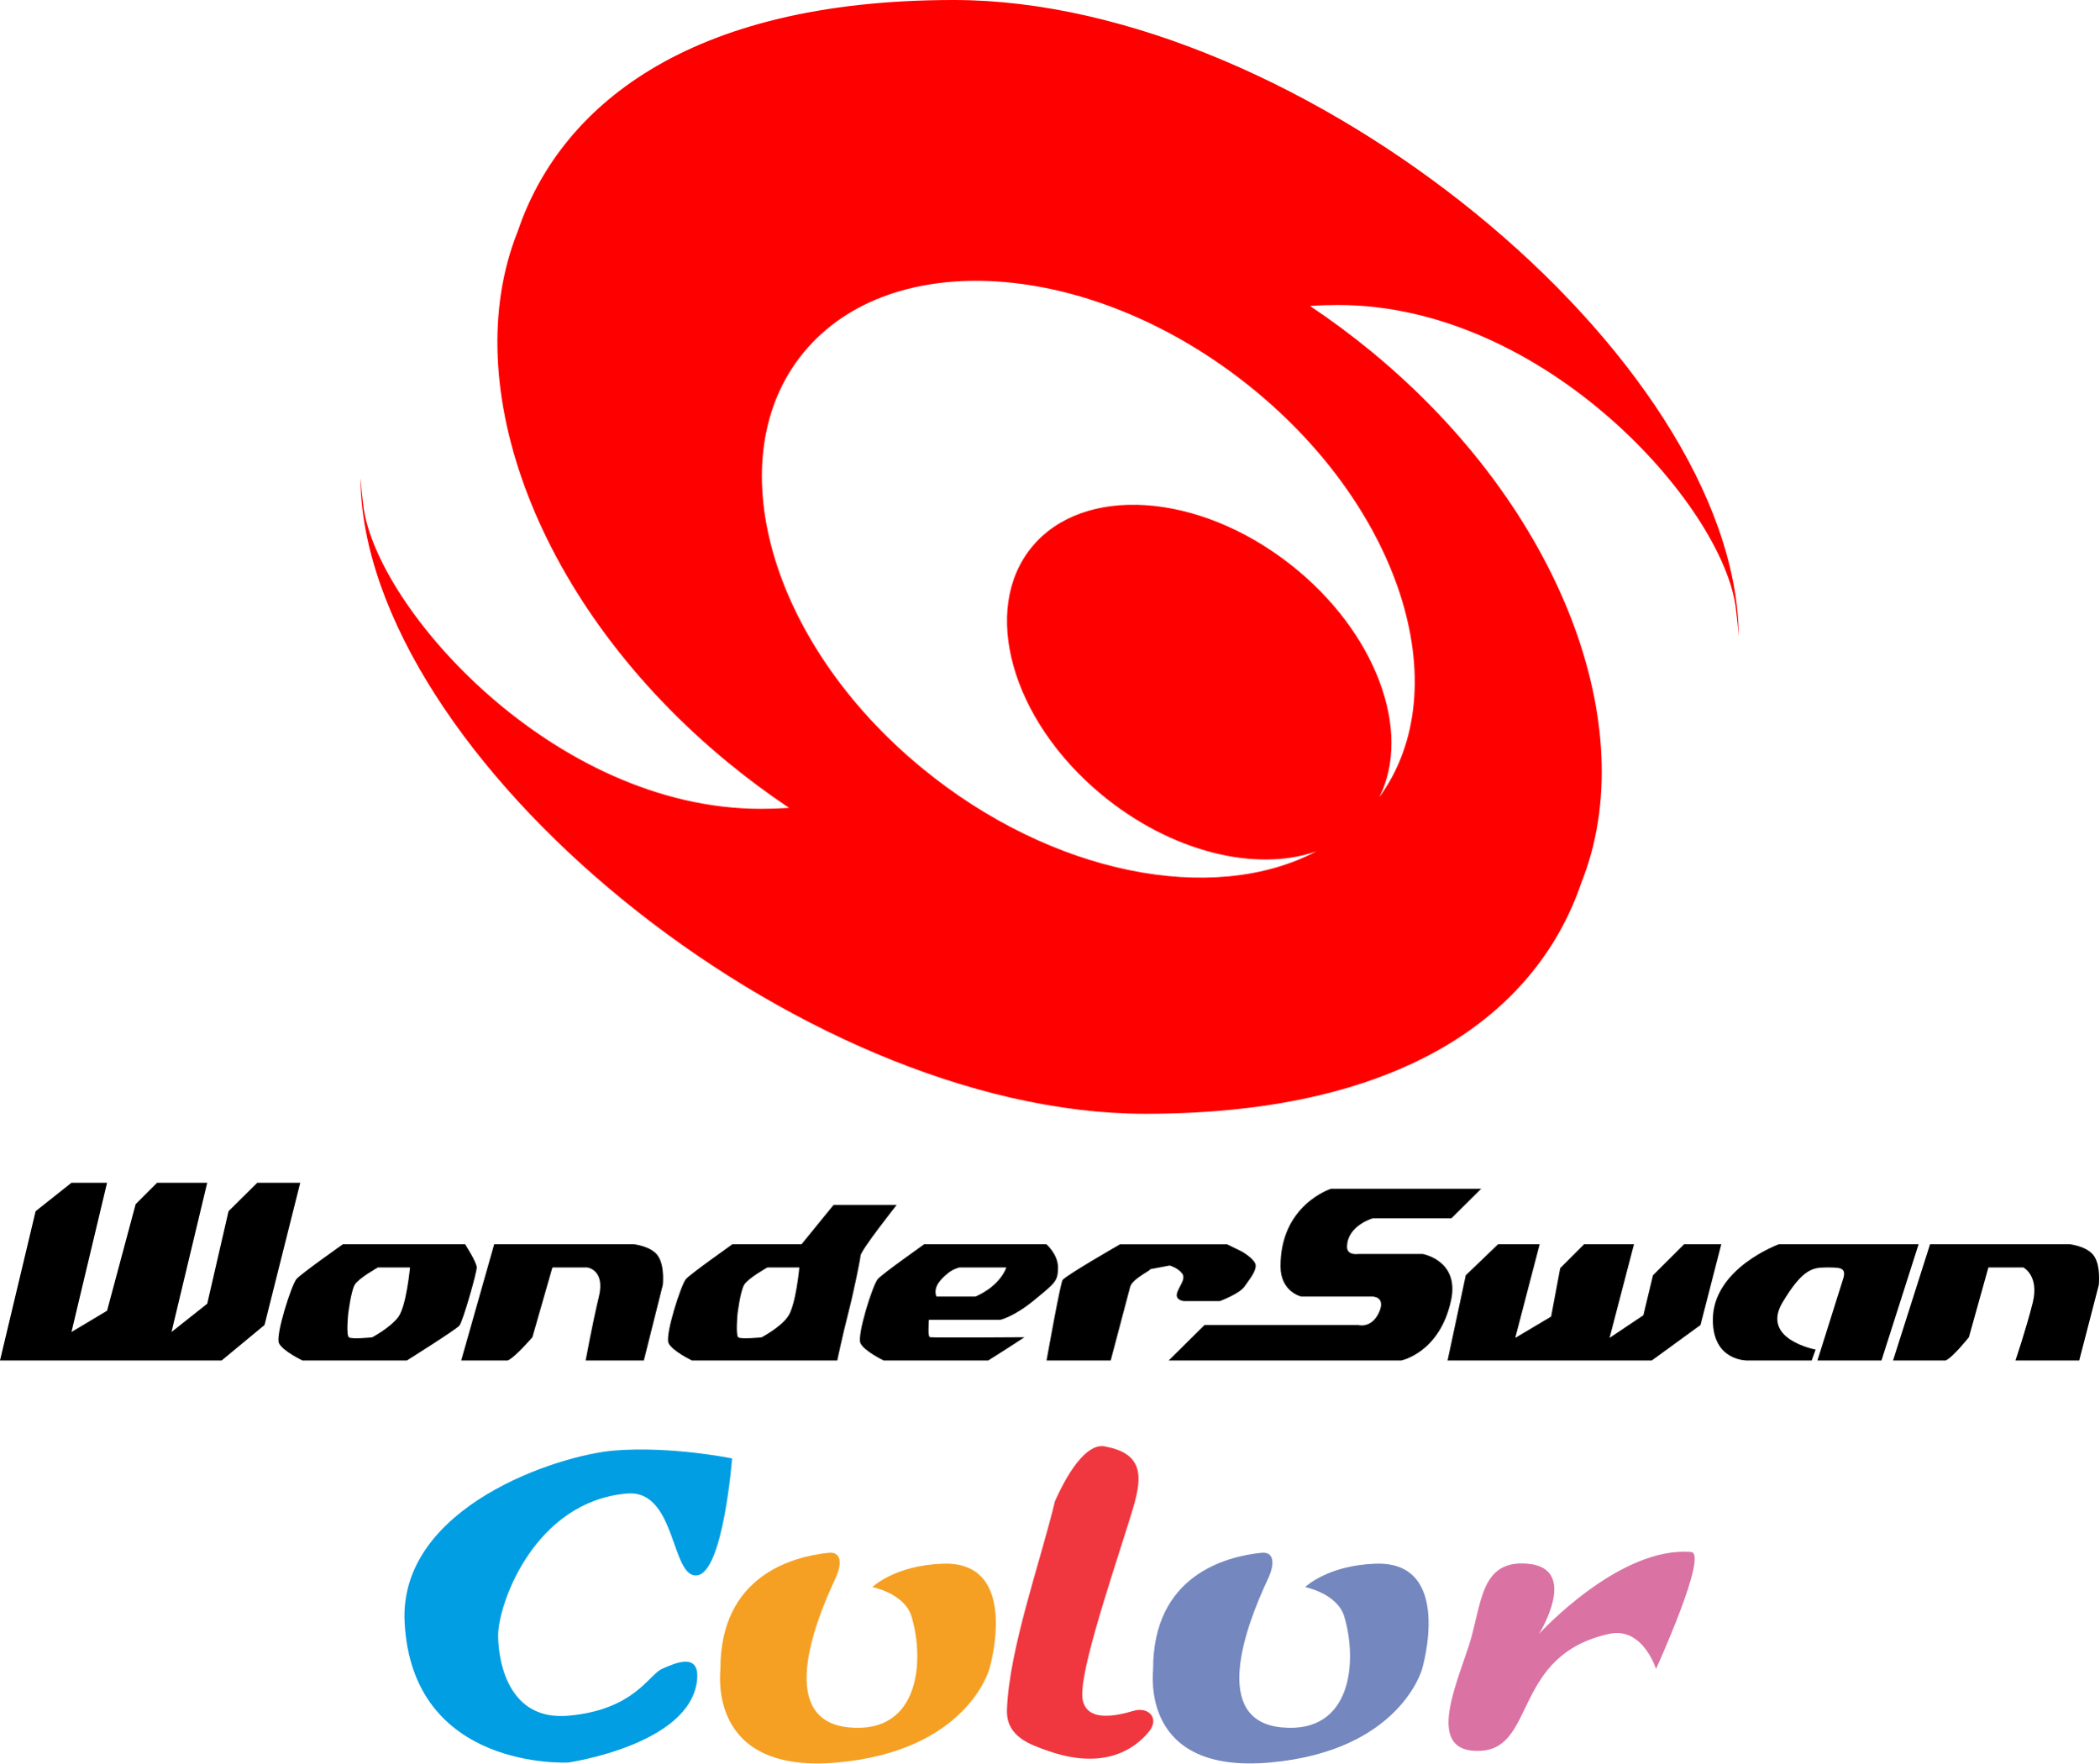
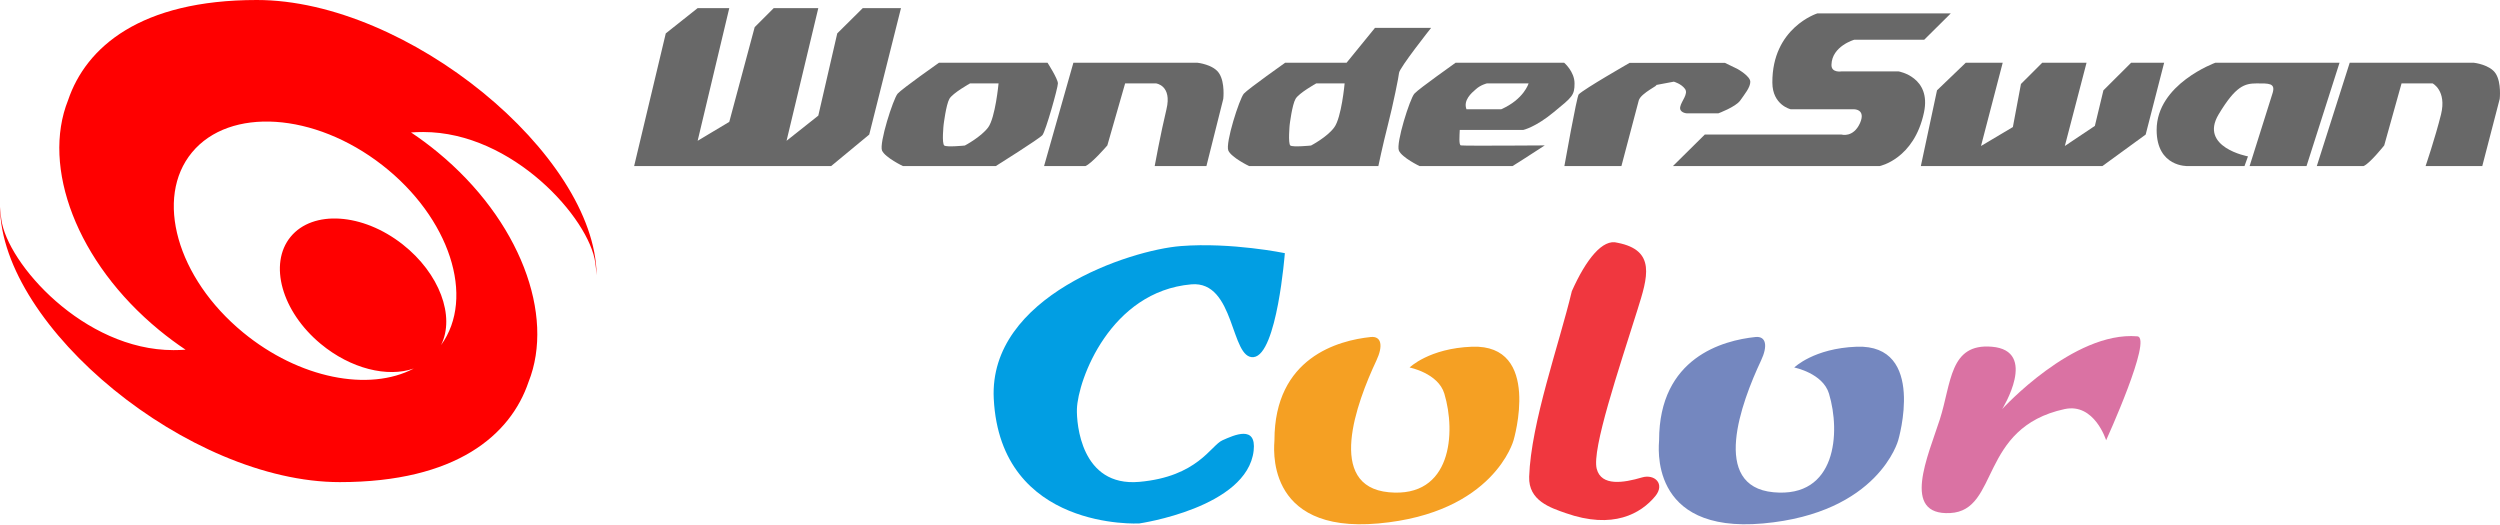
- <svg xmlns="http://www.w3.org/2000/svg" version="1.1" id="Layer_1" x="0px" y="0px" width="566.93px" height="476.302px" viewBox="0 0 566.93 476.302" enable-background="new 0 0 566.93 476.302" xml:space="preserve">
+ <svg xmlns="http://www.w3.org/2000/svg" version="1.1" id="Layer_1" x="0px" y="0px" width="759.604px" height="159.302px" viewBox="-90.674 86 759.604 159.302" enable-background="new -90.674 86 759.604 159.302" xml:space="preserve">
  <g>
-     <path fill="#FF0000" d="M353.804,82.639c2.508-0.181,5.044-0.261,7.611-0.261c55.905,0,103.775,54.109,107.368,81.677   c0.382,2.878,0.641,5.464,0.82,7.671C468.853,96.597,351.679,0,257.599,0c-72.711,0-106.604,29.441-117.785,62.493   c-16.667,41.706,5.334,101.141,56.786,143.447c5.385,4.422,10.901,8.513,16.517,12.264c-2.517,0.17-5.044,0.26-7.601,0.26   c-55.904,0-103.787-54.12-107.377-81.686c-0.372-2.878-0.643-5.455-0.813-7.671c0.743,75.127,117.926,171.724,211.997,171.724   c72.711,0,106.604-29.431,117.795-62.493c16.656-41.705-5.334-101.129-56.796-143.447C364.946,90.471,359.42,86.389,353.804,82.639   z M249.015,207.454c-41.404-34.034-55.343-84.053-31.878-112.371c23.495-28.357,76.3-25.089,118.718,7.942   c42.086,32.79,58.281,82.568,36.672,112.301c8.945-17.889-0.924-44.724-23.957-62.834c-24.978-19.634-56.074-21.58-69.913-4.723   c-13.819,16.836-5.605,46.559,18.781,66.795c18.782,15.582,41.744,21.099,58.081,15.383   C327.681,244.627,284.062,236.273,249.015,207.454z" />
+     <path fill="#FF0000" d="M34.216,126.241c1.222-0.088,2.456-0.127,3.706-0.127c27.223,0,50.532,26.348,52.282,39.772   c0.186,1.401,0.312,2.661,0.399,3.735C90.238,133.037,33.181,86-12.63,86c-35.406,0-51.91,14.336-57.354,30.431   c-8.116,20.308,2.598,49.249,27.652,69.85c2.622,2.153,5.308,4.146,8.042,5.972c-1.226,0.083-2.456,0.126-3.701,0.126   c-27.222,0-50.538-26.353-52.286-39.776c-0.181-1.401-0.313-2.656-0.396-3.735c0.362,36.583,57.423,83.619,103.23,83.619   c35.406,0,51.909-14.331,57.359-30.43c8.11-20.308-2.597-49.244-27.656-69.851C39.642,130.054,36.951,128.066,34.216,126.241z    M-16.81,187.018c-20.162-16.572-26.949-40.929-15.523-54.718c11.44-13.808,37.154-12.217,57.809,3.867   c20.493,15.967,28.379,40.206,17.857,54.685c4.355-8.711-0.45-21.778-11.666-30.597c-12.163-9.561-27.305-10.508-34.043-2.3   c-6.729,8.198-2.729,22.671,9.145,32.525c9.146,7.588,20.327,10.274,28.283,7.491C21.495,205.119,0.256,201.051-16.81,187.018z" />
    <g>
-       <path fill="#F0373F" d="M298.795,390.762c-4.492-1.324-9.556,5.023-13.879,14.71c-3.851,16.146-12.414,39.95-12.965,56.376    c-0.25,7.29,6.479,9.426,11.051,11.04c14.47,5.104,22.933,0.11,27.243-5.104c3.1-3.74-0.179-6.859-4.02-5.715    c-5.556,1.643-12.344,2.758-13.747-2.608c-1.544-5.915,6.688-30.224,12.373-48.324    C307.959,401.259,310.587,393.057,298.795,390.762z" />
-       <path fill="#F5A023" d="M223.817,419.4c-9.796,1.013-29.261,6.196-29.261,31.376c0,1.185-3.55,28.43,31.587,25.271    c35.148-3.159,41.064-25.271,41.064-25.271s8.693-29.22-12.636-28.428c-13.016,0.481-18.952,6.317-18.952,6.317    s8.684,1.705,10.559,7.941c3.56,11.823,2.247,31.77-16.876,29.963c-19.192-1.813-9.817-27.166-3.77-40.021    C227.619,422.128,227.106,419.06,223.817,419.4z" />
-       <path fill="#7487BF" d="M340.691,419.4c-9.797,1.013-29.262,6.196-29.262,31.376c0,1.185-3.549,28.43,31.587,25.271    c35.147-3.159,41.065-25.271,41.065-25.271s8.692-29.22-12.636-28.428c-13.016,0.481-18.951,6.317-18.951,6.317    s8.682,1.705,10.557,7.941c3.561,11.823,2.247,31.77-16.876,29.963c-19.193-1.813-9.818-27.166-3.771-40.021    C344.493,422.128,343.98,419.06,340.691,419.4z" />
-       <path fill="#019EE3" d="M109.271,438.143c-1.574-31.197,41.515-45.195,56.858-46.379c15.353-1.194,31.588,2.155,31.588,2.155    s-2.367,30.796-9.477,31.588c-7.099,0.792-5.525-23.296-18.953-22.111c-24.588,2.166-34.455,28.97-34.747,37.904    c-0.129,4.321,1.194,23.685,18.953,22.111c17.769-1.586,21.72-11.061,25.27-12.636c3.559-1.585,10.368-4.703,9.476,3.159    c-1.965,17.367-34.746,22.111-34.746,22.111S111.317,478.372,109.271,438.143z" />
-       <path fill="#DA72A3" d="M399.876,472.888c-15.004,0.792-6.711-17.378-3.159-28.429c3.559-11.062,2.907-23.184,15.793-22.11    c14.249,1.174,3.158,18.952,3.158,18.952s21.641-23.735,41.063-22.11c4.743,0.39-9.477,31.586-9.477,31.586    s-3.551-11.451-12.634-9.475C408.508,446.977,414.885,472.096,399.876,472.888z" />
+       <path fill="#F0373F" d="M400.795,159.762c-4.492-1.324-9.556,5.023-13.879,14.709c-3.852,16.146-12.414,39.951-12.965,56.377    c-0.25,7.289,6.479,9.426,11.051,11.039c14.471,5.105,22.934,0.111,27.243-5.104c3.1-3.74-0.179-6.859-4.021-5.715    c-5.556,1.643-12.344,2.758-13.746-2.607c-1.545-5.916,6.688-30.225,12.373-48.324    C409.959,170.258,412.587,162.057,400.795,159.762z" />
+       <path fill="#F5A023" d="M325.816,188.401c-9.795,1.012-29.26,6.195-29.26,31.375c0,1.186-3.551,28.43,31.586,25.271    c35.148-3.16,41.064-25.271,41.064-25.271s8.693-29.221-12.636-28.428c-13.017,0.48-18.952,6.316-18.952,6.316    s8.684,1.705,10.559,7.941c3.561,11.822,2.247,31.77-16.876,29.963c-19.192-1.813-9.817-27.166-3.77-40.021    C329.619,191.127,329.105,188.059,325.816,188.401z" />
+       <path fill="#7487BF" d="M442.691,188.401c-9.797,1.012-29.263,6.195-29.263,31.375c0,1.186-3.549,28.43,31.587,25.271    c35.147-3.16,41.065-25.271,41.065-25.271s8.692-29.221-12.636-28.428c-13.017,0.48-18.951,6.316-18.951,6.316    s8.682,1.705,10.557,7.941c3.562,11.822,2.247,31.77-16.876,29.963c-19.192-1.813-9.817-27.166-3.771-40.021    C446.493,191.127,445.98,188.059,442.691,188.401z" />
+       <path fill="#019EE3" d="M211.271,207.143c-1.574-31.197,41.515-45.195,56.857-46.379c15.354-1.194,31.588,2.154,31.588,2.154    s-2.367,30.797-9.477,31.588c-7.1,0.793-5.525-23.295-18.953-22.109c-24.588,2.166-34.455,28.969-34.747,37.902    c-0.129,4.322,1.194,23.686,18.953,22.111c17.769-1.586,21.72-11.061,25.27-12.635c3.56-1.586,10.368-4.703,9.477,3.158    c-1.966,17.367-34.746,22.111-34.746,22.111S213.316,247.372,211.271,207.143z" />
+       <path fill="#DA72A3" d="M501.876,241.887c-15.004,0.793-6.711-17.377-3.159-28.428c3.56-11.063,2.907-23.184,15.793-22.111    c14.249,1.176,3.158,18.953,3.158,18.953s21.641-23.734,41.063-22.109c4.743,0.389-9.477,31.586-9.477,31.586    s-3.551-11.451-12.634-9.477C510.508,215.977,516.885,241.096,501.876,241.887z" />
    </g>
    <g>
-       <polygon points="0,367.463 9.615,327.149 19.299,319.465 28.911,319.465 19.299,359.778 28.911,354.025 36.628,325.255     42.417,319.465 55.961,319.465 46.313,359.778 55.961,352.13 61.716,327.149 69.47,319.465 81.083,319.465 71.435,357.885     59.856,367.463   " />
-       <polygon points="390.958,367.463 395.871,344.447 404.605,336.061 415.832,336.061 409.238,361.358 418.92,355.604     421.376,342.517 427.834,336.061 441.306,336.061 434.708,361.358 443.833,355.253 446.429,344.447 454.848,336.061     464.883,336.061 459.269,357.885 446.113,367.463   " />
-       <path d="M315.63,367.463l9.683-9.578h41.542c0,0,3.576,1.053,5.616-3.473c1.857-4.213-1.756-4.213-1.756-4.213H351.42    c0,0-5.543-1.264-5.578-8.07c-0.104-16.733,13.648-21.051,13.648-21.051h40.556l-8.067,8.001h-21.264c0,0-6.771,1.93-6.913,7.579    c-0.104,2.562,3.053,2.036,3.053,2.036h17.331c0,0,10.034,1.683,7.72,12.49c-3.021,14.21-13.474,16.279-13.474,16.279    L315.63,367.463L315.63,367.463z" />
-       <path d="M282.649,367.463h17.33l5.265-19.928c0.632-2.316,6.737-4.945,5.124-4.667c-1.58,0.281,5.543-1.054,5.543-1.054    s2.243,0.632,3.368,2.176c1.158,1.508-1.125,3.755-1.44,5.51c-0.314,1.753,1.931,1.928,1.931,1.928h9.683    c0,0,5.196-1.928,6.601-3.858c1.369-1.963,3.084-3.999,3.084-5.719c0-1.719-3.824-3.858-3.824-3.858l-3.896-1.896h-28.945    c0,0-13.855,7.932-15.471,9.58C286.438,346.166,282.649,367.463,282.649,367.463z" />
-       <path d="M80.063,345.464c-1.333,1.542-5.682,15.087-4.736,17.296c0.982,2.143,6.35,4.701,6.35,4.701h28.208    c0,0,13.157-8.246,14.174-9.404c0.983-1.191,4.702-14.35,4.702-15.72c0-1.369-3.158-6.279-3.158-6.279h-32.98    C92.625,336.061,81.435,343.92,80.063,345.464z M102.063,342.342h8.667c0,0-0.982,10.422-3.157,13.366    c-2.21,2.948-7.087,5.509-7.087,5.509s-5.473,0.563-6.245,0c-0.807-0.631-0.211-6.28-0.211-6.28s0.737-6.104,1.754-7.894    C96.767,345.289,102.063,342.342,102.063,342.342z" />
-       <path d="M185.251,345.464c-1.333,1.542-5.683,15.087-4.701,17.296c0.982,2.143,6.315,4.701,6.315,4.701h39.26    c0,0,1.299-6.245,2.914-12.563c1.542-5.93,3.368-15.048,3.368-15.72c0-1.404,9.754-13.716,9.754-13.716h-17.053l-8.628,10.593    h-18.667C197.849,336.061,186.657,343.92,185.251,345.464z M207.25,342.342h8.63c0,0-0.949,10.422-3.159,13.366    c-2.142,2.948-7.052,5.509-7.052,5.509s-5.473,0.563-6.281,0c-0.737-0.631-0.209-6.28-0.209-6.28s0.737-6.104,1.789-7.894    C201.951,345.289,207.25,342.342,207.25,342.342z" />
-       <path d="M124.555,367.463l8.911-31.402h37.683c0,0,4.982,0.525,6.666,3.333c1.754,2.809,1.193,7.649,1.193,7.649l-5.123,20.42    h-15.719c0,0,1.825-9.998,3.579-17.264c1.754-7.263-3.157-7.857-3.157-7.857h-9.403l-5.403,18.84c0,0-4.702,5.473-6.666,6.281    H124.555z" />
-       <path d="M511.265,367.463l10.001-31.402h37.683c0,0,4.946,0.525,6.701,3.333c1.756,2.809,1.194,7.649,1.194,7.649l-5.3,20.42    h-17.226c0,0,2.875-8.42,4.701-15.721c1.755-7.227-2.563-9.401-2.563-9.401h-9.438l-5.265,18.839c0,0-4.348,5.474-6.278,6.281    h-14.212V367.463z" />
-       <path d="M237.071,345.464c-1.37,1.542-5.647,15.087-4.699,17.296c0.947,2.143,6.279,4.701,6.279,4.701h28.245    c0,0,5.614-3.509,9.791-6.281c0,0-24.001,0.176-25.474,0c-0.665-0.07-0.42-2.979-0.35-4.699h19.296c0,0,3.719-0.808,9.262-5.405    c5.617-4.594,6.315-5.088,6.315-8.736c0-3.611-3.158-6.281-3.158-6.281H249.6C249.668,336.061,238.442,343.92,237.071,345.464z     M259.108,342.342h12.666c0,0-1.404,4.809-8.315,7.857h-10.56c-1.019-2.734,1.473-4.91,2.876-6.104    C257.248,342.762,259.108,342.342,259.108,342.342z" />
-       <path d="M490.846,367.463c0,0,5.333-16.876,7.019-22.28c0.842-2.946-1.123-2.841-4.844-2.841s-6.421,0.806-11.578,9.401    c-6.035,10.035,8.91,12.772,8.91,12.772l-1.053,2.945h-17.259c0,0-9.44,0.387-9.44-10.98c0-13.964,17.857-20.423,17.857-20.423    h37.717l-10.033,31.403h-17.296V367.463L490.846,367.463z" />
+       <polygon fill="#686868" points="102,136.463 111.615,96.149 121.299,88.465 130.911,88.465 121.299,128.778 130.911,123.025     138.628,94.254 144.417,88.465 157.961,88.465 148.313,128.778 157.961,121.129 163.716,96.149 171.47,88.465 183.083,88.465     173.436,126.885 161.855,136.463   " />
+       <polygon fill="#686868" points="492.958,136.463 497.871,113.448 506.605,105.061 517.832,105.061 511.238,130.358     520.92,124.604 523.376,111.517 529.834,105.061 543.306,105.061 536.708,130.358 545.833,124.252 548.429,113.448     556.848,105.061 566.883,105.061 561.27,126.885 548.113,136.463   " />
+       <path fill="#686868" d="M417.63,136.463l9.683-9.578h41.543c0,0,3.575,1.053,5.615-3.473c1.857-4.213-1.756-4.213-1.756-4.213    H453.42c0,0-5.543-1.265-5.578-8.07c-0.104-16.733,13.648-21.051,13.648-21.051h40.556l-8.067,8h-21.264    c0,0-6.771,1.93-6.913,7.58c-0.104,2.562,3.054,2.035,3.054,2.035h17.33c0,0,10.034,1.684,7.721,12.49    c-3.021,14.21-13.475,16.279-13.475,16.279H417.63L417.63,136.463z" />
+       <path fill="#686868" d="M384.648,136.463h17.33l5.266-19.928c0.632-2.316,6.736-4.945,5.124-4.668    c-1.58,0.281,5.543-1.054,5.543-1.054s2.243,0.632,3.368,2.177c1.158,1.508-1.125,3.754-1.44,5.51    c-0.313,1.752,1.931,1.928,1.931,1.928h9.684c0,0,5.196-1.928,6.601-3.857c1.369-1.964,3.084-4,3.084-5.72    s-3.823-3.858-3.823-3.858l-3.896-1.896h-28.945c0,0-13.854,7.933-15.471,9.579C388.438,115.167,384.648,136.463,384.648,136.463z    " />
+       <path fill="#686868" d="M182.063,114.463c-1.332,1.543-5.682,15.088-4.735,17.297c0.981,2.143,6.35,4.701,6.35,4.701h28.208    c0,0,13.157-8.246,14.174-9.404c0.983-1.191,4.702-14.35,4.702-15.721c0-1.369-3.157-6.278-3.157-6.278h-32.98    C194.625,105.061,183.436,112.92,182.063,114.463z M204.063,111.342h8.668c0,0-0.982,10.422-3.157,13.365    c-2.21,2.949-7.087,5.51-7.087,5.51s-5.473,0.563-6.245,0c-0.808-0.631-0.211-6.28-0.211-6.28s0.737-6.104,1.754-7.894    C198.768,114.29,204.063,111.342,204.063,111.342z" />
+       <path fill="#686868" d="M287.251,114.463c-1.333,1.543-5.683,15.088-4.701,17.297c0.982,2.143,6.315,4.701,6.315,4.701h39.26    c0,0,1.299-6.246,2.914-12.563c1.542-5.931,3.368-15.048,3.368-15.72c0-1.404,9.754-13.717,9.754-13.717h-17.054l-8.627,10.594    h-18.668C299.85,105.061,288.657,112.92,287.251,114.463z M309.25,111.342h8.63c0,0-0.948,10.422-3.159,13.365    c-2.142,2.949-7.052,5.51-7.052,5.51s-5.473,0.563-6.281,0c-0.737-0.631-0.209-6.28-0.209-6.28s0.737-6.104,1.789-7.894    C303.951,114.29,309.25,111.342,309.25,111.342z" />
+       <path fill="#686868" d="M226.555,136.463l8.911-31.402h37.683c0,0,4.982,0.525,6.666,3.333c1.754,2.81,1.193,7.649,1.193,7.649    l-5.123,20.42h-15.719c0,0,1.825-9.998,3.579-17.264c1.754-7.264-3.157-7.857-3.157-7.857h-9.402l-5.403,18.84    c0,0-4.702,5.473-6.666,6.281H226.555z" />
+       <path fill="#686868" d="M613.265,136.463l10.001-31.402h37.684c0,0,4.945,0.525,6.701,3.333c1.756,2.81,1.193,7.649,1.193,7.649    l-5.3,20.42h-17.226c0,0,2.875-8.42,4.7-15.721c1.755-7.228-2.563-9.402-2.563-9.402h-9.438l-5.265,18.84    c0,0-4.348,5.474-6.278,6.281h-14.212v0.002H613.265z" />
+       <path fill="#686868" d="M339.071,114.463c-1.37,1.543-5.647,15.088-4.699,17.297c0.946,2.143,6.278,4.701,6.278,4.701h28.246    c0,0,5.613-3.51,9.791-6.281c0,0-24.002,0.176-25.475,0c-0.665-0.07-0.42-2.979-0.35-4.699h19.296c0,0,3.719-0.809,9.262-5.404    c5.617-4.595,6.315-5.089,6.315-8.736c0-3.611-3.158-6.281-3.158-6.281H351.6C351.668,105.061,340.441,112.92,339.071,114.463z     M361.107,111.342h12.666c0,0-1.403,4.809-8.314,7.857h-10.561c-1.019-2.734,1.474-4.91,2.877-6.105    C359.248,111.762,361.107,111.342,361.107,111.342z" />
+       <path fill="#686868" d="M592.846,136.463c0,0,5.333-16.877,7.02-22.28c0.842-2.946-1.123-2.841-4.844-2.841    c-3.722,0-6.422,0.806-11.578,9.4c-6.035,10.035,8.91,12.772,8.91,12.772l-1.054,2.944h-17.259c0,0-9.439,0.388-9.439-10.979    c0-13.964,17.856-20.423,17.856-20.423h37.717l-10.033,31.402h-17.296V136.463L592.846,136.463z" />
    </g>
  </g>
</svg>
